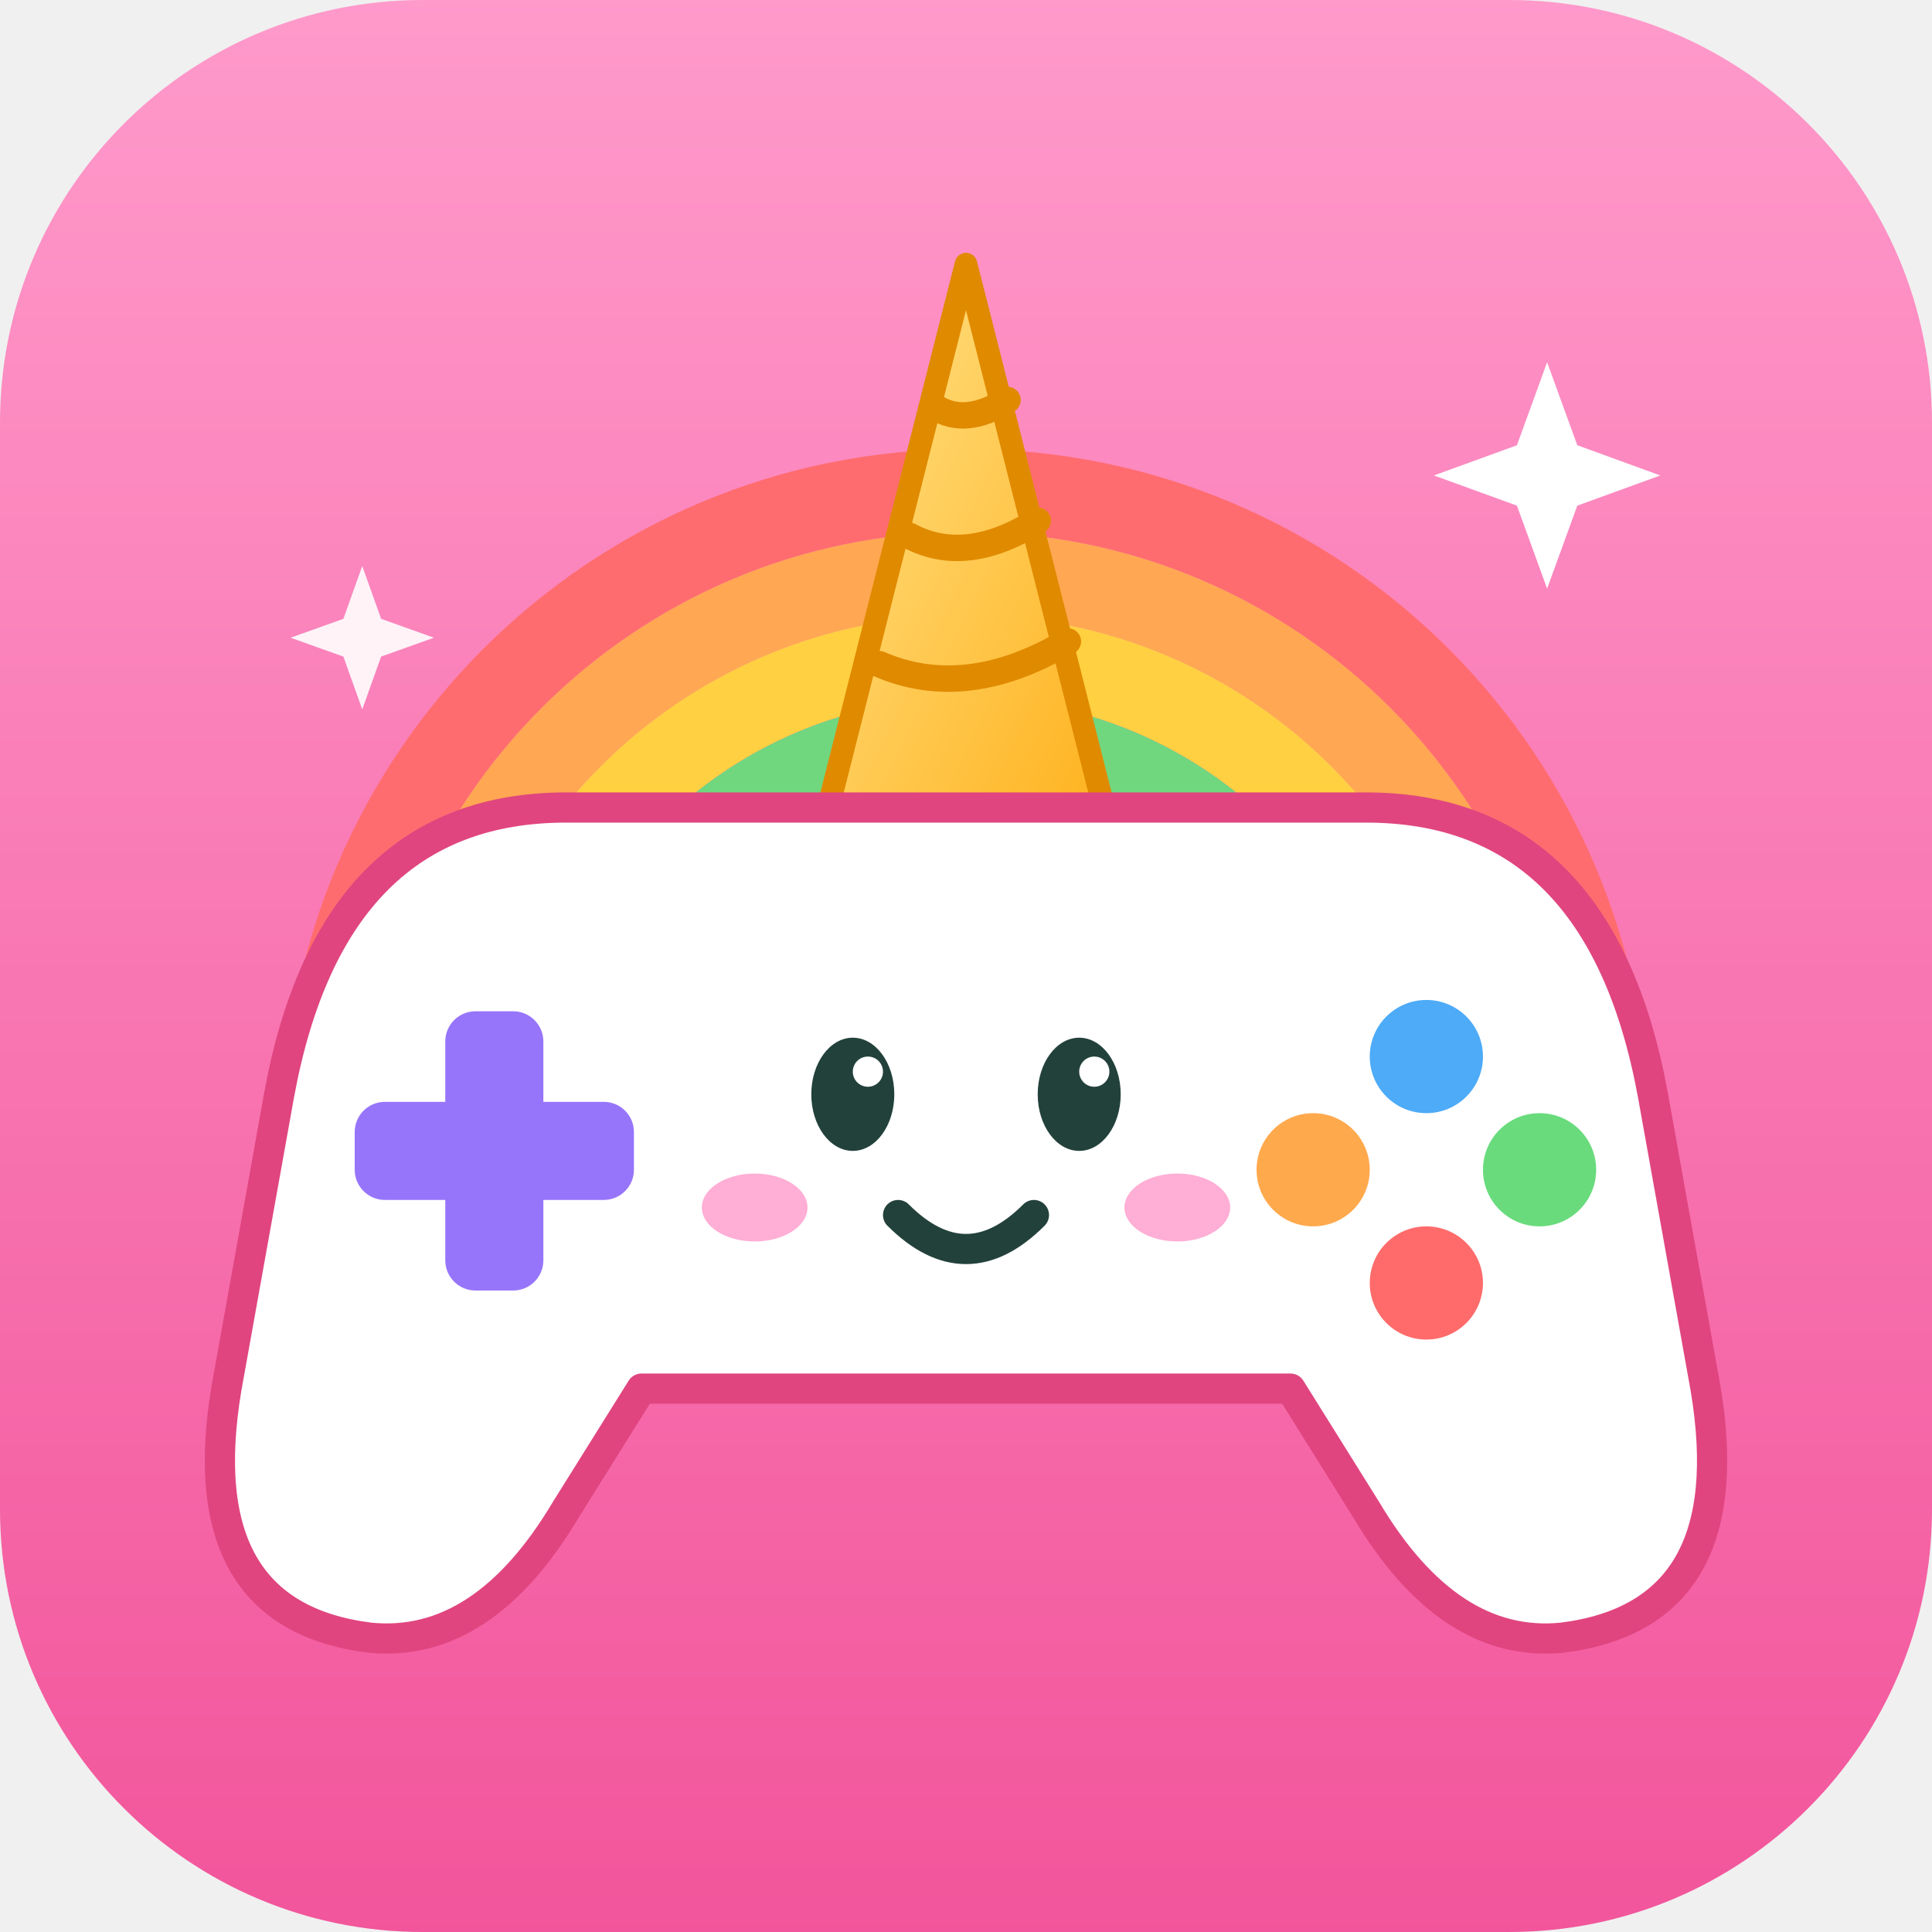
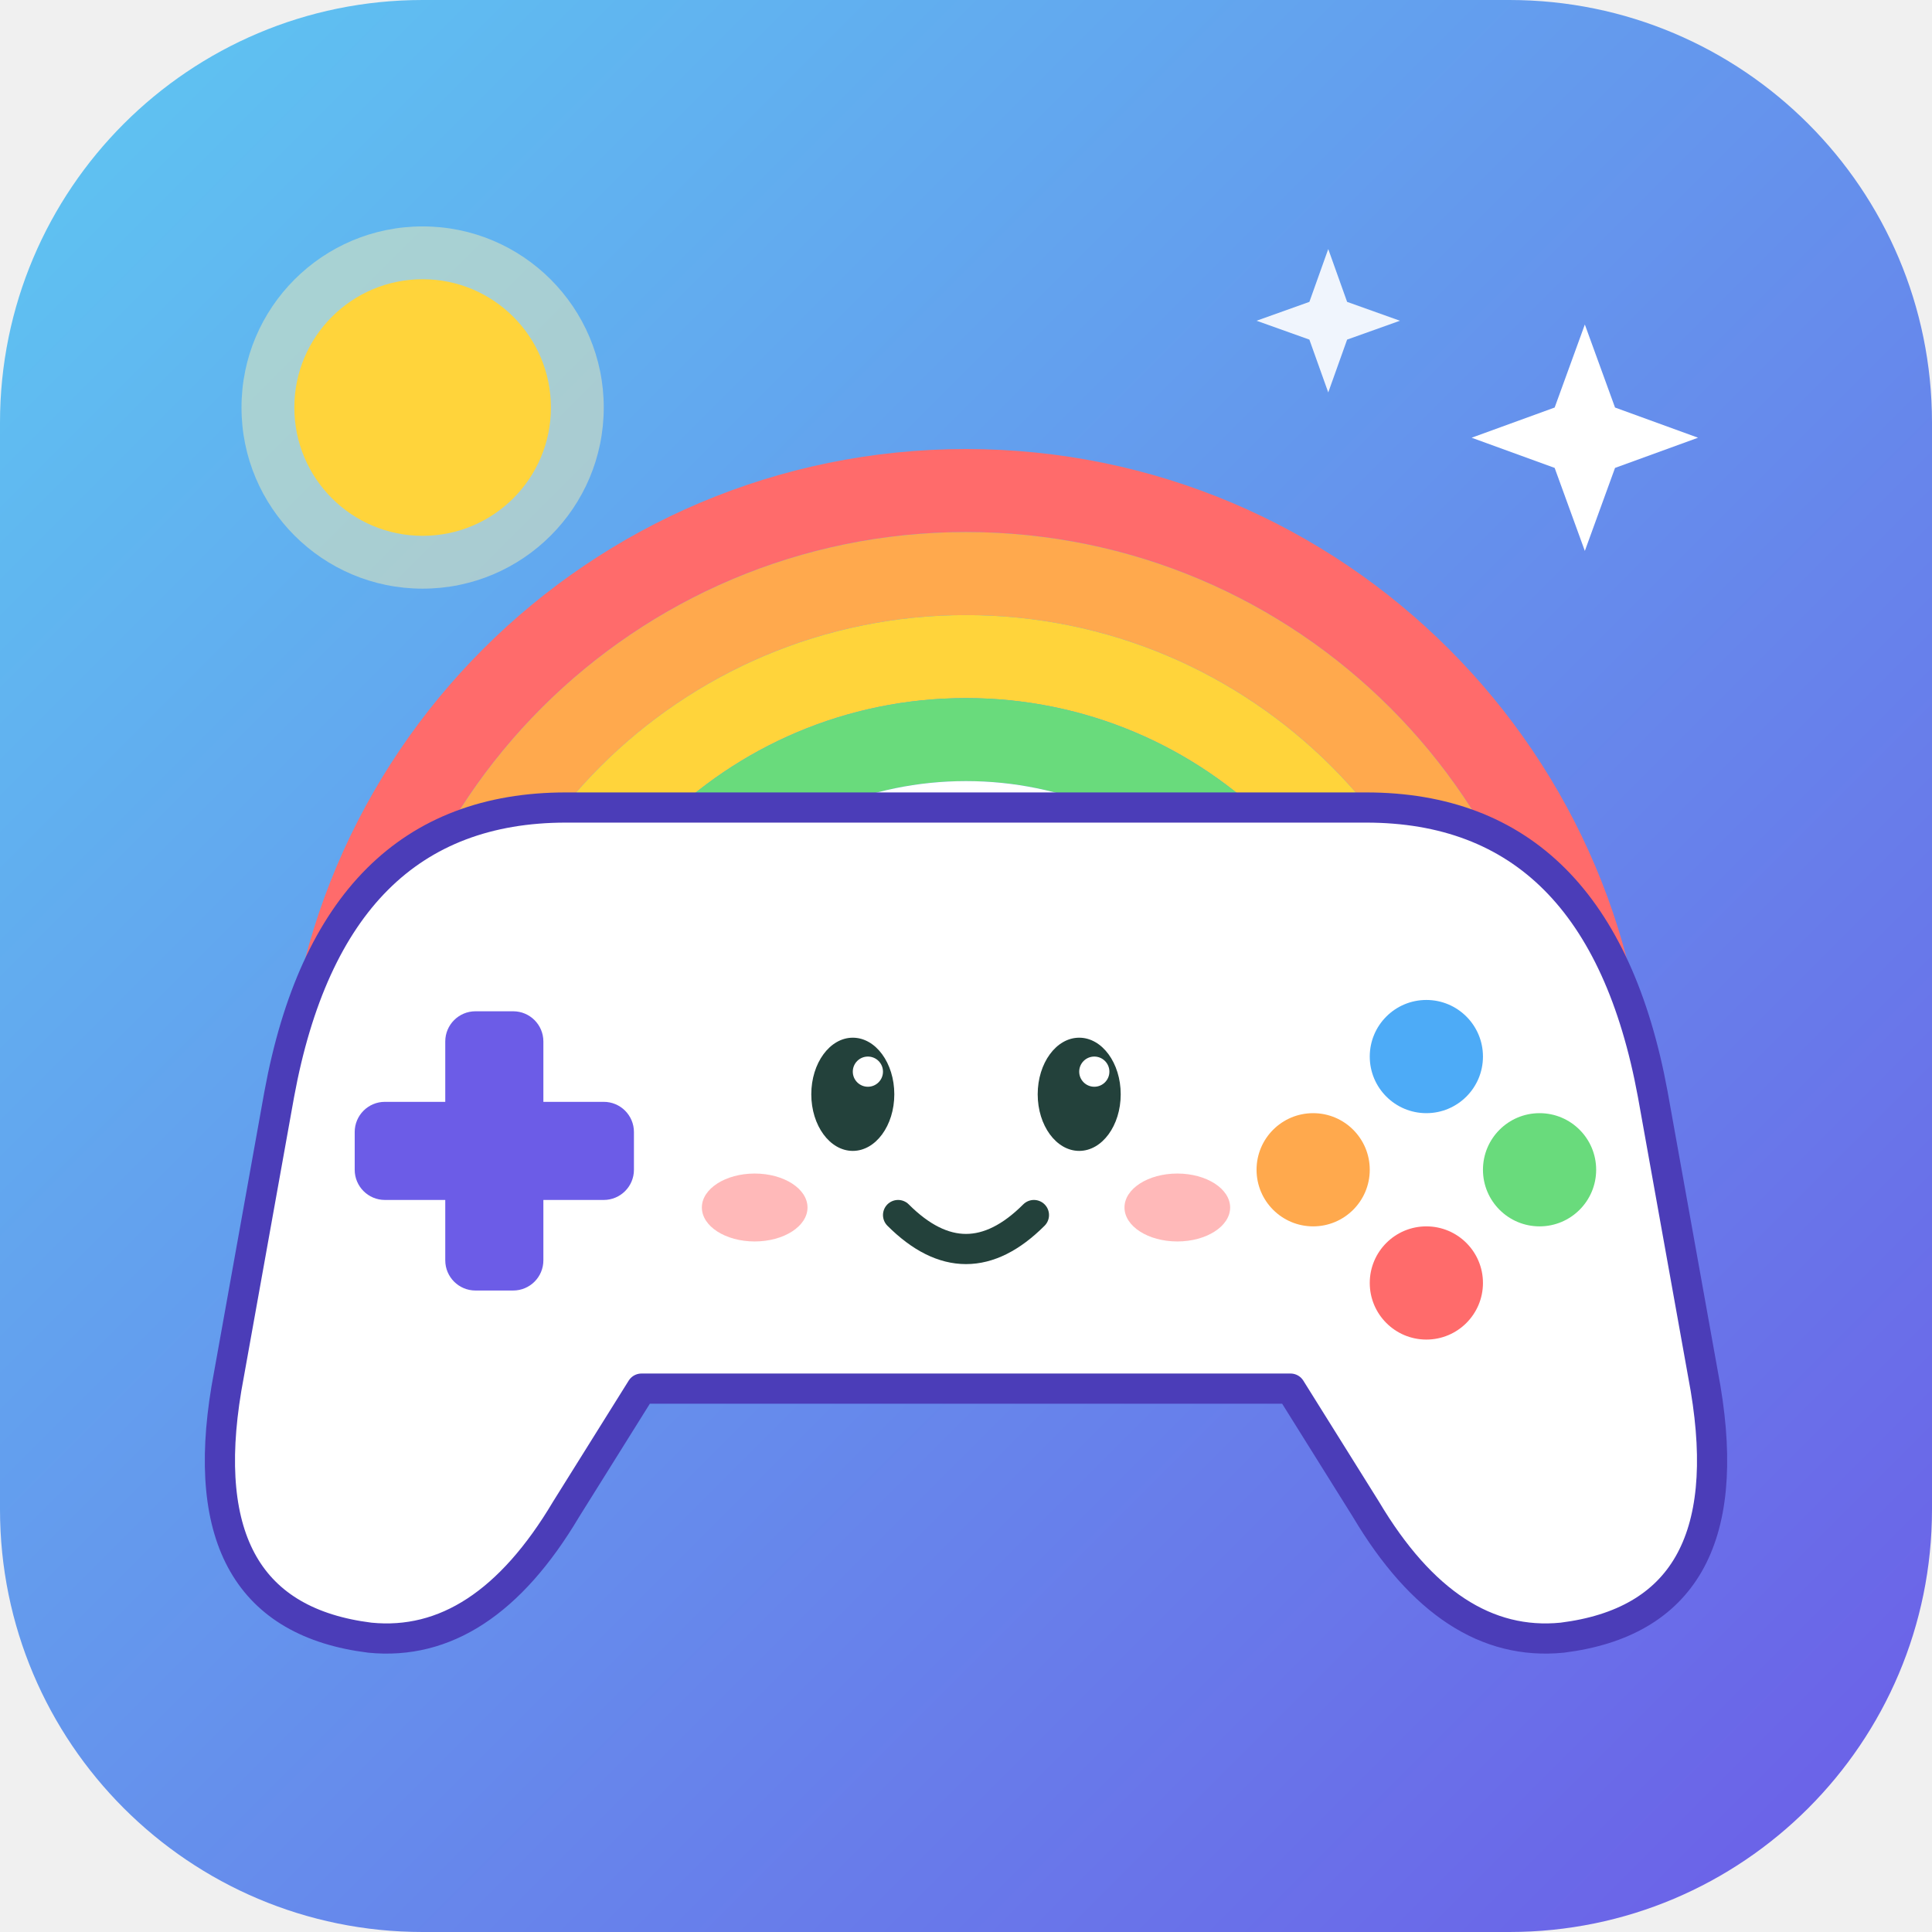
- <svg xmlns="http://www.w3.org/2000/svg" viewBox="0 0 512 512">
+ <svg xmlns="http://www.w3.org/2000/svg" viewBox="0 0 512 512" width="512" height="512">
  <defs>
-     <linearGradient id="bg" x1="0" y1="0" x2="0" y2="1">
-       <stop offset="0" stop-color="#FF9ACB" />
-       <stop offset="1" stop-color="#F2559B" />
-     </linearGradient>
-     <linearGradient id="horn" x1="0" y1="0" x2="1" y2="1">
-       <stop offset="0" stop-color="#FFE38A" />
-       <stop offset="1" stop-color="#FFB21E" />
+     <linearGradient id="bg" x1="0" y1="0" x2="1" y2="1">
+       <stop offset="0" stop-color="#5EC8F2" />
+       <stop offset="1" stop-color="#6C5CE7" />
    </linearGradient>
  </defs>
  <rect width="512" height="512" rx="112" fill="url(#bg)" />
-   <g fill="none" stroke-width="22" stroke-linecap="round" opacity=".95">
+   <circle cx="112" cy="108" r="48" fill="#FFF3B0" opacity=".45" />
+   <circle cx="112" cy="108" r="34" fill="#FFD43B" />
+   <g fill="none" stroke-width="22" stroke-linecap="round">
    <path d="M86 300a170 170 0 0 1 340 0" stroke="#FF6B6B" />
    <path d="M108 300a148 148 0 0 1 296 0" stroke="#FFA94D" />
    <path d="M130 300a126 126 0 0 1 252 0" stroke="#FFD43B" />
    <path d="M152 300a104 104 0 0 1 208 0" stroke="#69DB7C" />
-     <path d="M174 300a82 82 0 0 1 164 0" stroke="#4DABF7" />
+     <path d="M174 300a82 82 0 0 1 164 0" stroke="#fff" />
  </g>
-   <path d="M256 70 L292 212 Q256 226 220 212 Z" fill="url(#horn)" stroke="#E08A00" stroke-width="6" stroke-linejoin="round" />
-   <path d="M233 176 Q256 186 283 170 M241 142 Q256 150 275 138 M248 108 Q256 113 267 106" fill="none" stroke="#E08A00" stroke-width="7" stroke-linecap="round" />
-   <path d="M150 214 H362 Q424 214 438 290 L452 368 Q462 428 414 434 Q384 437 362 400 L342 368 H170 L150 400 Q128 437 98 434 Q50 428 60 368 L74 290 Q88 214 150 214 Z" fill="#fff" stroke="#E0457F" stroke-width="8" stroke-linejoin="round" />
-   <g fill="#9775FA">
+   <path d="M150 214 H362 Q424 214 438 290 L452 368 Q462 428 414 434 Q384 437 362 400 L342 368 H170 L150 400 Q128 437 98 434 Q50 428 60 368 L74 290 Q88 214 150 214 Z" fill="#fff" stroke="#4B3DB8" stroke-width="8" stroke-linejoin="round" />
+   <g fill="#6C5CE7">
    <rect x="118" y="268" width="26" height="74" rx="8" />
    <rect x="94" y="292" width="74" height="26" rx="8" />
  </g>
  <circle cx="378" cy="280" r="15" fill="#4DABF7" />
  <circle cx="408" cy="310" r="15" fill="#69DB7C" />
  <circle cx="348" cy="310" r="15" fill="#FFA94D" />
  <circle cx="378" cy="340" r="15" fill="#FF6B6B" />
  <ellipse cx="226" cy="290" rx="11" ry="15" fill="#23413B" />
  <ellipse cx="286" cy="290" rx="11" ry="15" fill="#23413B" />
  <circle cx="230" cy="284" r="4" fill="#fff" />
  <circle cx="290" cy="284" r="4" fill="#fff" />
  <path d="M238 322 Q256 340 274 322" fill="none" stroke="#23413B" stroke-width="8" stroke-linecap="round" />
-   <ellipse cx="200" cy="320" rx="14" ry="9" fill="#FF9ACB" opacity=".8" />
-   <ellipse cx="312" cy="320" rx="14" ry="9" fill="#FF9ACB" opacity=".8" />
-   <path d="M410 96 l8 22 22 8 -22 8 -8 22 -8 -22 -22 -8 22 -8 Z" fill="#fff" />
-   <path d="M96 150 l5 14 14 5 -14 5 -5 14 -5 -14 -14 -5 14 -5 Z" fill="#fff" opacity=".9" />
+   <ellipse cx="200" cy="320" rx="14" ry="9" fill="#FFA8A8" opacity=".8" />
+   <ellipse cx="312" cy="320" rx="14" ry="9" fill="#FFA8A8" opacity=".8" />
+   <path d="M420 86 l8 22 22 8 -22 8 -8 22 -8 -22 -22 -8 22 -8 Z" fill="#fff" />
+   <path d="M352 66 l5 14 14 5 -14 5 -5 14 -5 -14 -14 -5 14 -5 Z" fill="#fff" opacity=".9" />
</svg>
